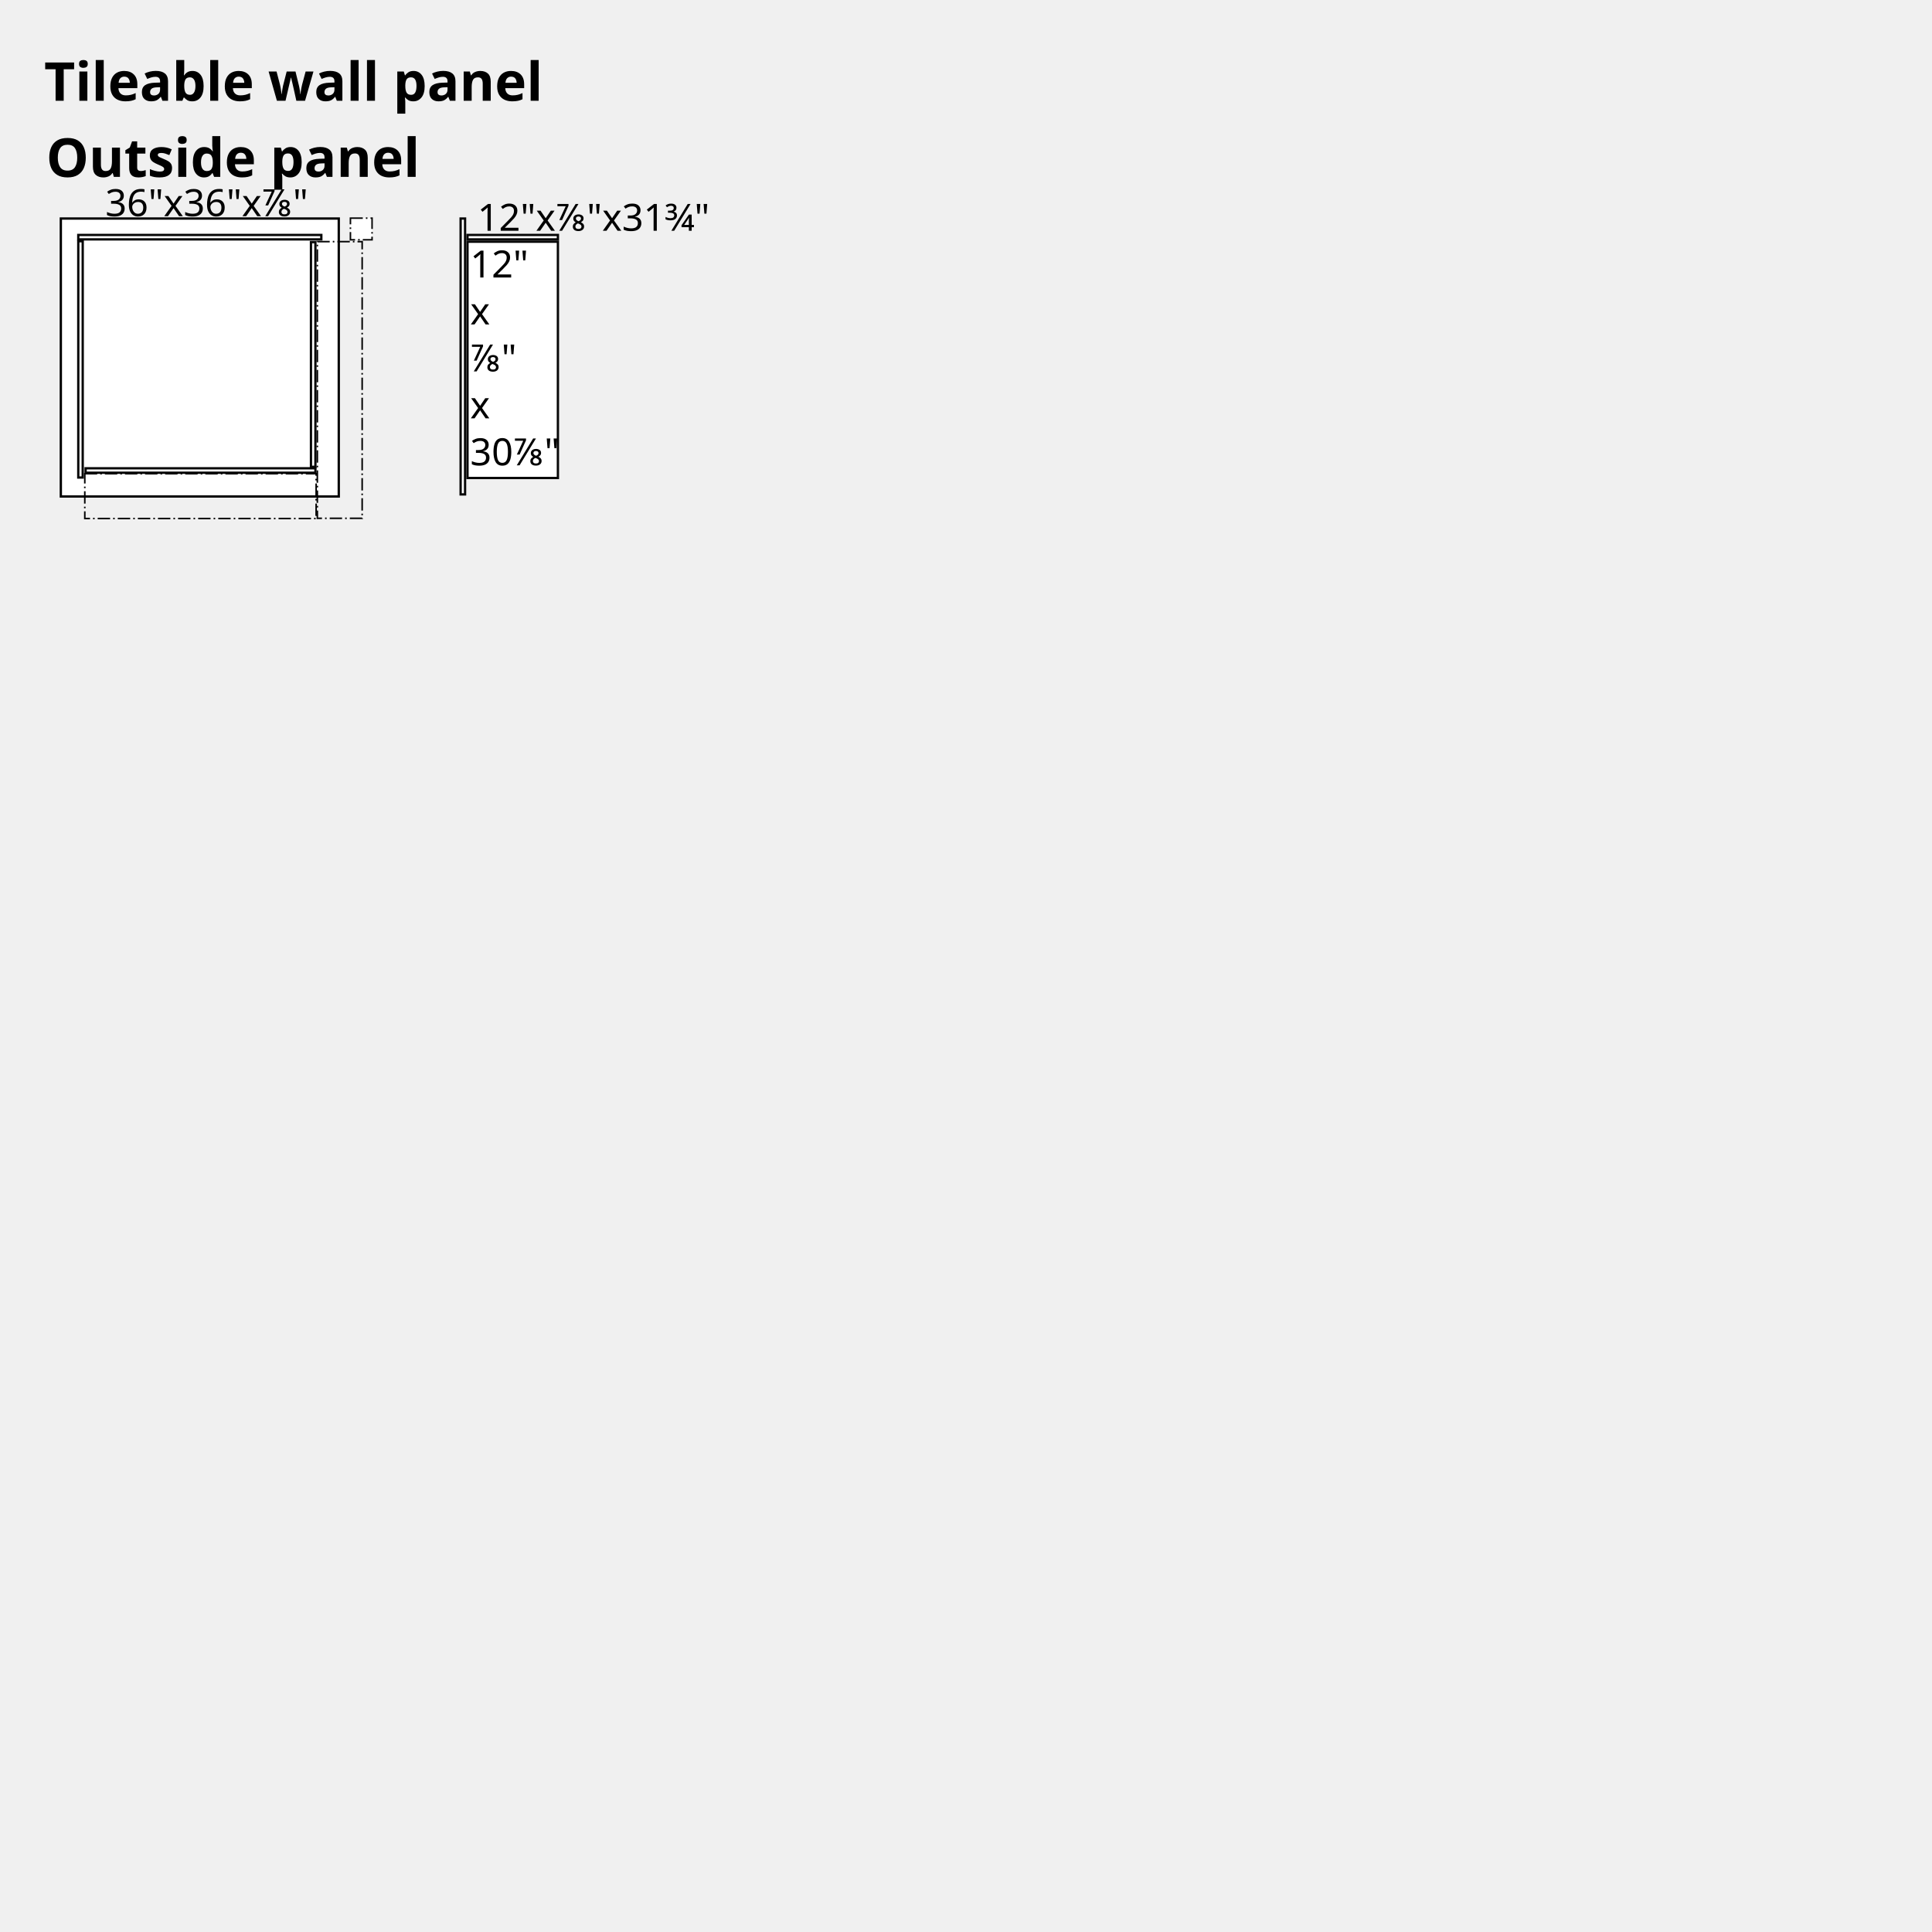
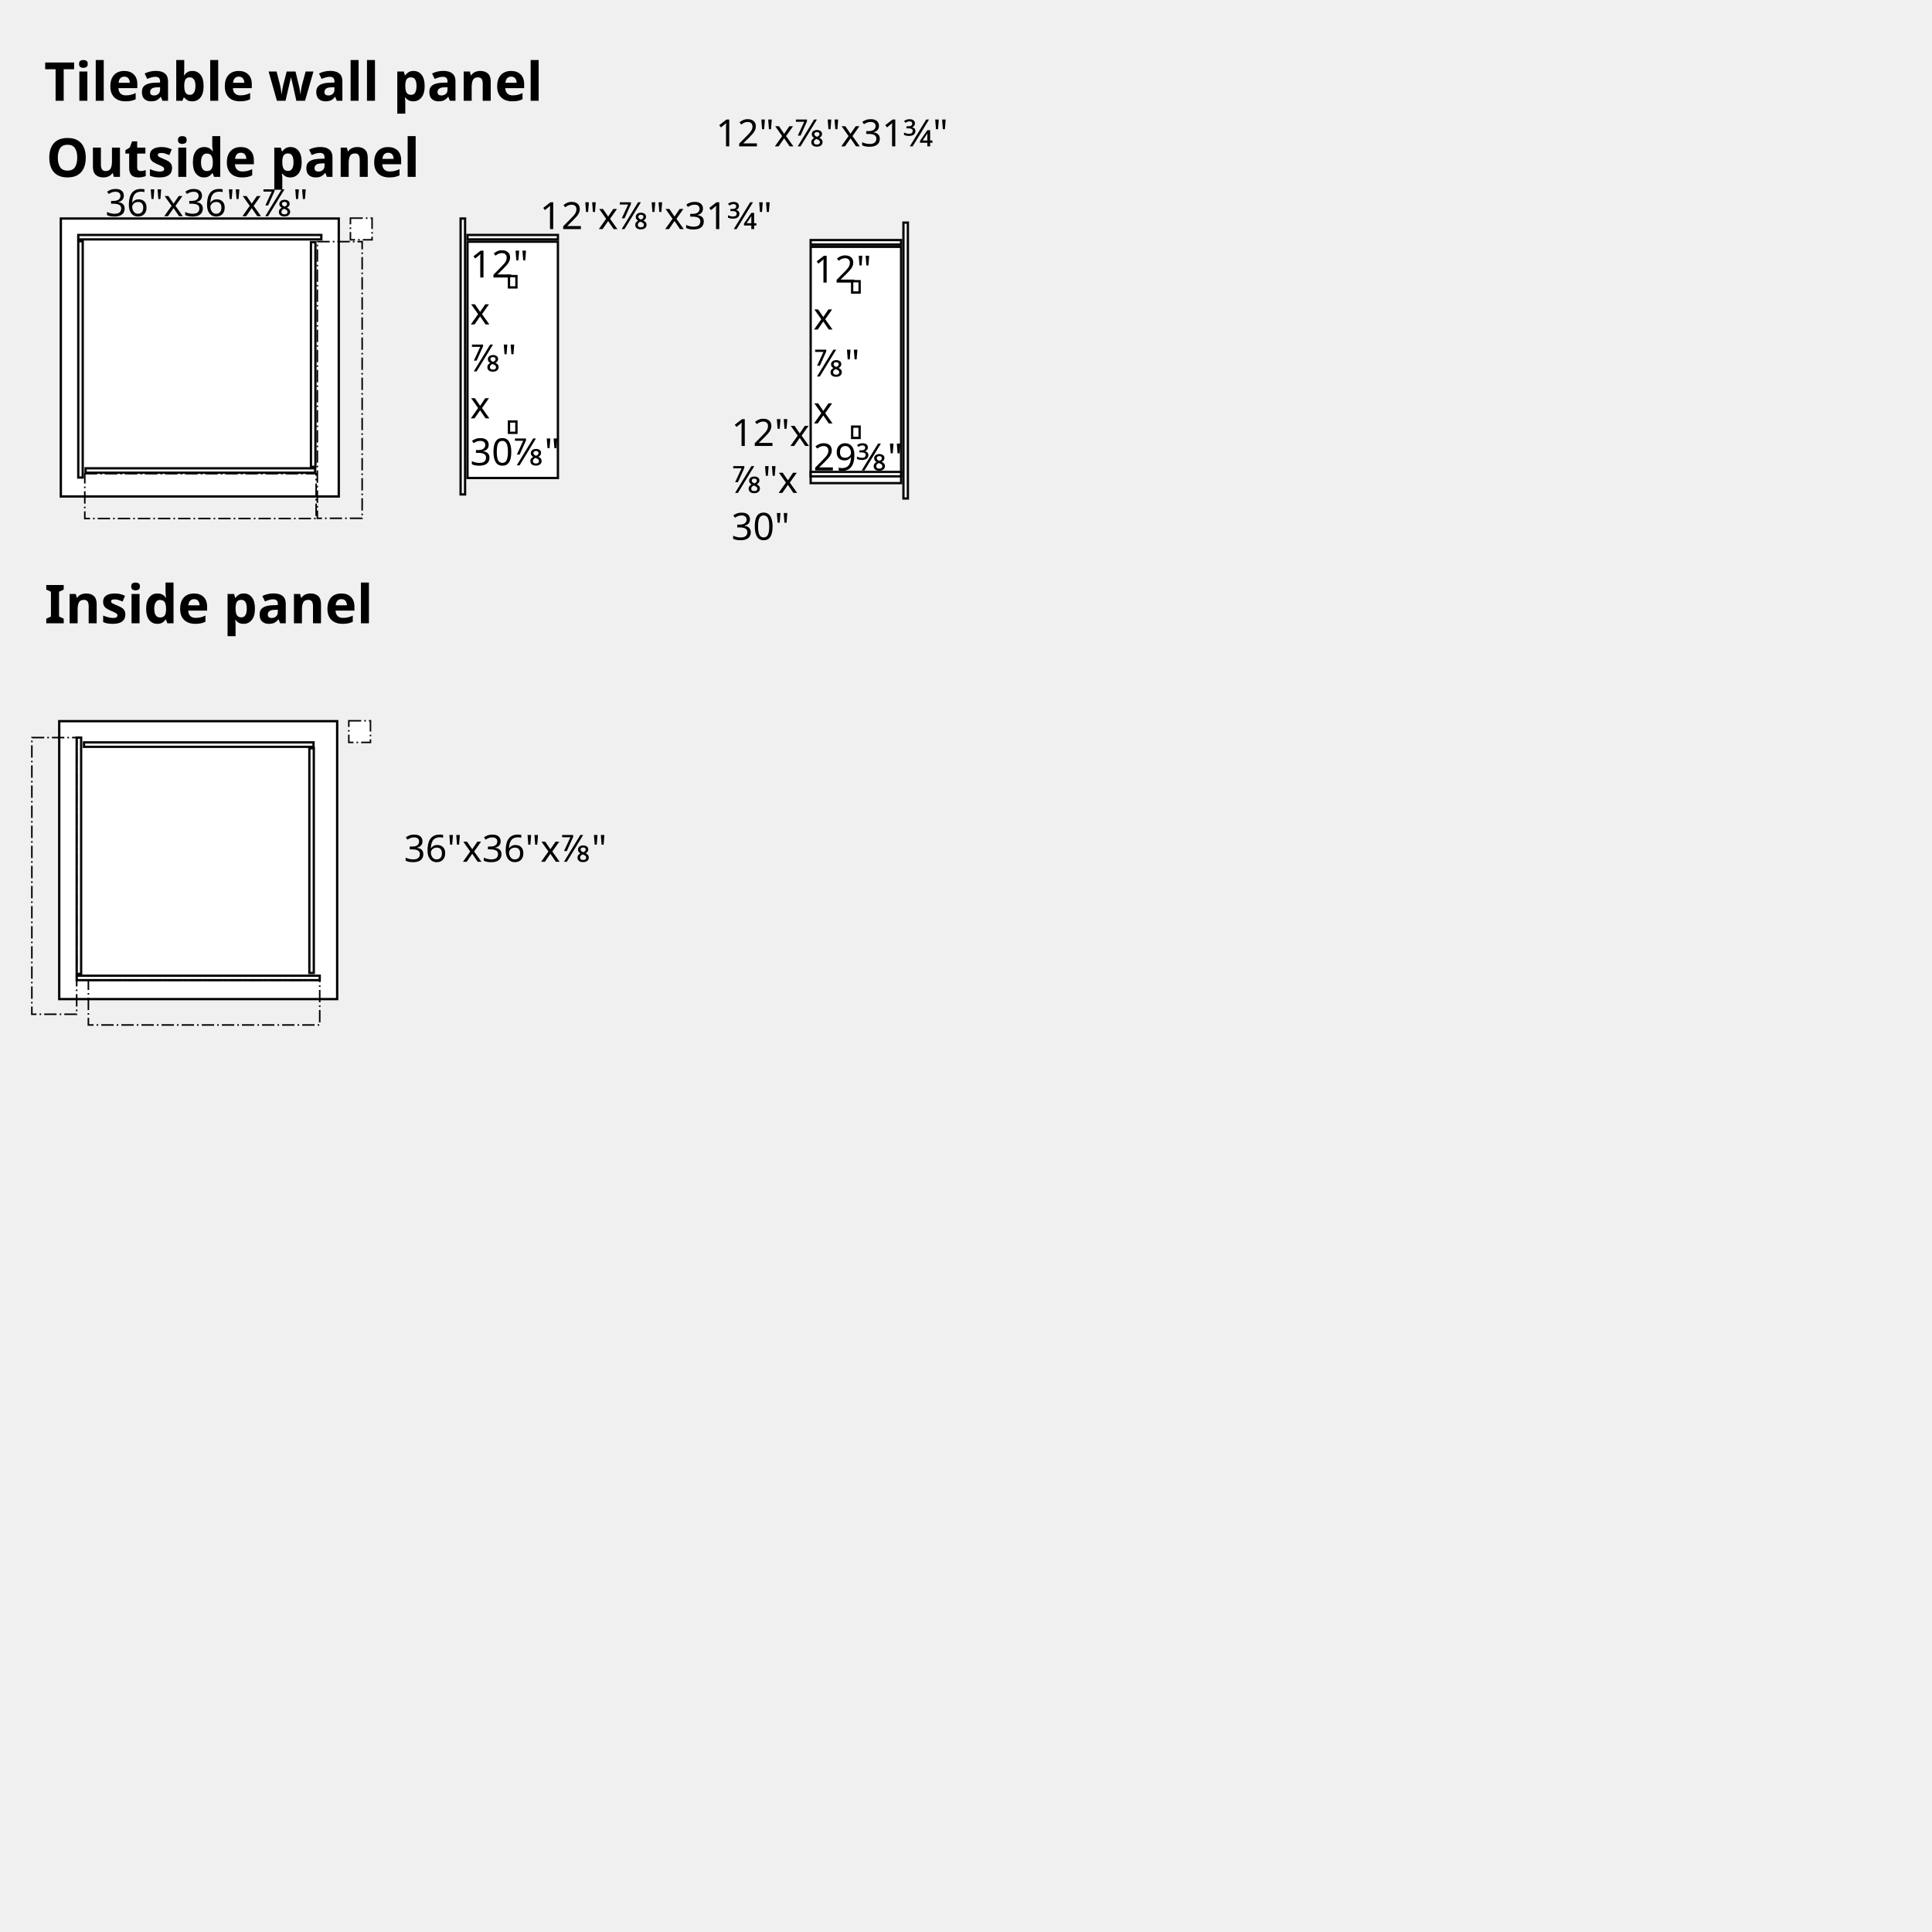
<svg xmlns="http://www.w3.org/2000/svg" width="250in" height="250in" viewBox="0 0 6350 6350" version="1.1" id="svg3530">
  <defs id="defs3524" />
  <g id="layer1" transform="translate(0,6053)">
    <text xml:space="preserve" style="font-style:normal;font-weight:normal;font-size:176.389px;line-height:125%;font-family:sans-serif;letter-spacing:0px;word-spacing:0px;fill:#000000;fill-opacity:1;stroke:none;stroke-width:0.265px;stroke-linecap:butt;stroke-linejoin:miter;stroke-opacity:1" x="144.986" y="-5721.721" id="text4134">
      <tspan id="tspan4132" x="144.986" y="-5721.721" style="font-weight:bold;font-size:176.389px;stroke-width:0.265px">Tileable wall panel</tspan>
    </text>
    <rect style="color:#31363b;clip-rule:nonzero;display:inline;overflow:visible;visibility:visible;opacity:1;isolation:auto;mix-blend-mode:normal;color-interpolation:sRGB;color-interpolation-filters:linearRGB;solid-color:#000000;solid-opacity:1;fill:#ffffff;fill-opacity:1;fill-rule:nonzero;stroke:#000000;stroke-width:7.62;stroke-linecap:butt;stroke-linejoin:miter;stroke-miterlimit:4;stroke-dasharray:none;stroke-dashoffset:0;stroke-opacity:1;color-rendering:auto;image-rendering:auto;shape-rendering:auto;text-rendering:auto;enable-background:accumulate" id="rect860-3-6" width="913.511" height="913.511" x="199.945" y="-5334.741" />
    <text xml:space="preserve" style="font-style:normal;font-weight:normal;font-size:176.389px;line-height:125%;font-family:sans-serif;letter-spacing:0px;word-spacing:0px;fill:#000000;fill-opacity:1;stroke:none;stroke-width:0.265px;stroke-linecap:butt;stroke-linejoin:miter;stroke-opacity:1" x="151.731" y="-5471.614" id="text4134-7">
      <tspan id="tspan4132-5" x="151.731" y="-5471.614" style="font-weight:bold;font-size:176.389px;stroke-width:0.265px">Outside panel</tspan>
    </text>
    <rect style="color:#31363b;clip-rule:nonzero;display:inline;overflow:visible;visibility:visible;opacity:0.97;isolation:auto;mix-blend-mode:normal;color-interpolation:sRGB;color-interpolation-filters:linearRGB;solid-color:#000000;solid-opacity:1;fill:#ffffff;fill-opacity:1;fill-rule:nonzero;stroke:#000000;stroke-width:7.62;stroke-linecap:butt;stroke-linejoin:miter;stroke-miterlimit:4;stroke-dasharray:none;stroke-dashoffset:0;stroke-opacity:1;color-rendering:auto;image-rendering:auto;shape-rendering:auto;text-rendering:auto;enable-background:accumulate" id="rect4827" width="798.83" height="14.605" x="257.285" y="-5280.766" />
    <rect style="color:#31363b;clip-rule:nonzero;display:inline;overflow:visible;visibility:visible;opacity:0.97;isolation:auto;mix-blend-mode:normal;color-interpolation:sRGB;color-interpolation-filters:linearRGB;solid-color:#000000;solid-opacity:1;fill:#ffffff;fill-opacity:1;fill-rule:nonzero;stroke:#000000;stroke-width:5.08;stroke-linecap:butt;stroke-linejoin:miter;stroke-miterlimit:4;stroke-dasharray:40.64, 10.16, 5.08, 10.16;stroke-dashoffset:0;stroke-opacity:1;color-rendering:auto;image-rendering:auto;shape-rendering:auto;text-rendering:auto;enable-background:accumulate" id="rect4827-9" width="71.12" height="71.12" x="1151.77" y="-5336.011" />
    <rect style="color:#31363b;clip-rule:nonzero;display:inline;overflow:visible;visibility:visible;opacity:0.97;isolation:auto;mix-blend-mode:normal;color-interpolation:sRGB;color-interpolation-filters:linearRGB;solid-color:#000000;solid-opacity:1;fill:#ffffff;fill-opacity:1;fill-rule:nonzero;stroke:#000000;stroke-width:7.62;stroke-linecap:butt;stroke-linejoin:miter;stroke-miterlimit:4;stroke-dasharray:none;stroke-dashoffset:0;stroke-opacity:1;color-rendering:auto;image-rendering:auto;shape-rendering:auto;text-rendering:auto;enable-background:accumulate" id="rect4827-7" width="14.605" height="776.605" x="-271.89" y="-5260.095" transform="scale(-1,1)" />
    <rect style="color:#31363b;clip-rule:nonzero;display:inline;overflow:visible;visibility:visible;opacity:1;isolation:auto;mix-blend-mode:normal;color-interpolation:sRGB;color-interpolation-filters:linearRGB;solid-color:#000000;solid-opacity:1;fill:none;fill-opacity:1;fill-rule:nonzero;stroke:#000000;stroke-width:5.08;stroke-linecap:butt;stroke-linejoin:miter;stroke-miterlimit:4;stroke-dasharray:40.64, 10.16, 5.08, 10.16;stroke-dashoffset:0;stroke-opacity:1;color-rendering:auto;image-rendering:auto;shape-rendering:auto;text-rendering:auto;enable-background:accumulate" id="rect4827-9-6" width="760.36" height="147.32" x="278.709" y="-4496.11" />
-     <rect style="color:#31363b;clip-rule:nonzero;display:inline;overflow:visible;visibility:visible;opacity:0.97;isolation:auto;mix-blend-mode:normal;color-interpolation:sRGB;color-interpolation-filters:linearRGB;solid-color:#000000;solid-opacity:1;fill:#ffffff;fill-opacity:1;fill-rule:nonzero;stroke:#000000;stroke-width:7.62;stroke-linecap:butt;stroke-linejoin:miter;stroke-miterlimit:4;stroke-dasharray:none;stroke-dashoffset:0;stroke-opacity:1;color-rendering:auto;image-rendering:auto;shape-rendering:auto;text-rendering:auto;enable-background:accumulate" id="rect4827-1" width="755.314" height="14.605" x="281.354" y="-4513.891" />
+     <rect style="color:#31363b;clip-rule:nonzero;display:inline;overflow:visible;visibility:visible;opacity:0.97;isolation:auto;mix-blend-mode:normal;color-interpolation:sRGB;color-interpolation-filters:linearRGB;solid-color:#000000;solid-opacity:1;fill:#ffffff;fill-opacity:1;fill-rule:nonzero;stroke:#000000;stroke-width:7.62;stroke-linecap:butt;stroke-linejoin:miter;stroke-miterlimit:4;stroke-dasharray:none;stroke-dashoffset:0;stroke-opacity:1;color-rendering:auto;image-rendering:auto;shape-rendering:auto;text-rendering:auto;enable-background:accumulate" id="rect4827-1" width="754.38" height="14.605" x="281.354" y="-4513.891" />
    <rect style="color:#31363b;clip-rule:nonzero;display:inline;overflow:visible;visibility:visible;opacity:1;isolation:auto;mix-blend-mode:normal;color-interpolation:sRGB;color-interpolation-filters:linearRGB;solid-color:#000000;solid-opacity:1;fill:none;fill-opacity:1;fill-rule:nonzero;stroke:#000000;stroke-width:5.08;stroke-linecap:butt;stroke-linejoin:miter;stroke-miterlimit:4;stroke-dasharray:40.64, 10.16, 5.08, 10.16;stroke-dashoffset:0;stroke-opacity:1;color-rendering:auto;image-rendering:auto;shape-rendering:auto;text-rendering:auto;enable-background:accumulate" id="rect4827-9-6-2" width="147.32" height="909.32" x="1043.019" y="-5258.814" />
-     <rect style="color:#31363b;clip-rule:nonzero;display:inline;overflow:visible;visibility:visible;opacity:0.97;isolation:auto;mix-blend-mode:normal;color-interpolation:sRGB;color-interpolation-filters:linearRGB;solid-color:#000000;solid-opacity:1;fill:#ffffff;fill-opacity:1;fill-rule:nonzero;stroke:#000000;stroke-width:7.62;stroke-linecap:butt;stroke-linejoin:miter;stroke-miterlimit:4;stroke-dasharray:none;stroke-dashoffset:0;stroke-opacity:1;color-rendering:auto;image-rendering:auto;shape-rendering:auto;text-rendering:auto;enable-background:accumulate" id="rect4827-7-3" width="14.605" height="738.571" x="-1036.668" y="-5257.226" transform="scale(-1,1)" />
+     <rect style="color:#31363b;clip-rule:nonzero;display:inline;overflow:visible;visibility:visible;opacity:0.97;isolation:auto;mix-blend-mode:normal;color-interpolation:sRGB;color-interpolation-filters:linearRGB;solid-color:#000000;solid-opacity:1;fill:#ffffff;fill-opacity:1;fill-rule:nonzero;stroke:#000000;stroke-width:7.62;stroke-linecap:butt;stroke-linejoin:miter;stroke-miterlimit:4;stroke-dasharray:none;stroke-dashoffset:0;stroke-opacity:1;color-rendering:auto;image-rendering:auto;shape-rendering:auto;text-rendering:auto;enable-background:accumulate" id="rect4827-7-3" width="14.605" height="738.505" x="-1036.668" y="-5257.159" transform="scale(-1,1)" />
    <rect style="color:#31363b;clip-rule:nonzero;display:inline;overflow:visible;visibility:visible;opacity:0.97;isolation:auto;mix-blend-mode:normal;color-interpolation:sRGB;color-interpolation-filters:linearRGB;solid-color:#000000;solid-opacity:1;fill:#ffffff;fill-opacity:1;fill-rule:nonzero;stroke:#000000;stroke-width:7.62;stroke-linecap:butt;stroke-linejoin:miter;stroke-miterlimit:4;stroke-dasharray:none;stroke-dashoffset:0;stroke-opacity:1;color-rendering:auto;image-rendering:auto;shape-rendering:auto;text-rendering:auto;enable-background:accumulate" id="rect4827-7-1" width="14.605" height="906.78" x="-1528.567" y="-5334.741" transform="scale(-1,1)" />
    <rect style="color:#31363b;clip-rule:nonzero;display:inline;overflow:visible;visibility:visible;opacity:0.97;isolation:auto;mix-blend-mode:normal;color-interpolation:sRGB;color-interpolation-filters:linearRGB;solid-color:#000000;solid-opacity:1;fill:#ffffff;fill-opacity:1;fill-rule:nonzero;stroke:#000000;stroke-width:7.62;stroke-linecap:butt;stroke-linejoin:miter;stroke-miterlimit:4;stroke-dasharray:none;stroke-dashoffset:0;stroke-opacity:1;color-rendering:auto;image-rendering:auto;shape-rendering:auto;text-rendering:auto;enable-background:accumulate" id="rect4827-7-3-9" width="297.18" height="776.605" x="-1833.702" y="-5258.541" transform="scale(-1,1)" />
    <rect style="color:#31363b;clip-rule:nonzero;display:inline;overflow:visible;visibility:visible;opacity:0.97;isolation:auto;mix-blend-mode:normal;color-interpolation:sRGB;color-interpolation-filters:linearRGB;solid-color:#000000;solid-opacity:1;fill:#ffffff;fill-opacity:1;fill-rule:nonzero;stroke:#000000;stroke-width:7.62;stroke-linecap:butt;stroke-linejoin:miter;stroke-miterlimit:4;stroke-dasharray:none;stroke-dashoffset:0;stroke-opacity:1;color-rendering:auto;image-rendering:auto;shape-rendering:auto;text-rendering:auto;enable-background:accumulate" id="rect4827-4" width="297.18" height="14.605" x="1536.522" y="-5280.766" />
    <text xml:space="preserve" style="font-style:normal;font-weight:normal;font-size:10.583px;line-height:125%;font-family:sans-serif;letter-spacing:0px;word-spacing:0px;fill:#000000;fill-opacity:1;stroke:none;stroke-width:0.265px;stroke-linecap:butt;stroke-linejoin:miter;stroke-opacity:1" x="346.114" y="-5342.554" id="text5014">
      <tspan x="346.114" y="-5342.554" style="font-size:123.472px;stroke-width:0.265px" id="tspan5016">36"x36"x⅞"</tspan>
    </text>
-     <text xml:space="preserve" style="font-style:normal;font-weight:normal;font-size:123.472px;line-height:125%;font-family:sans-serif;letter-spacing:0px;word-spacing:0px;fill:#000000;fill-opacity:1;stroke:none;stroke-width:0.265px;stroke-linecap:butt;stroke-linejoin:miter;stroke-opacity:1" x="1569.206" y="-5560.045" id="text5022">
-       <tspan id="tspan5020" x="1569.206" y="-5448.827" style="font-size:123.472px;stroke-width:0.265px" />
-       <tspan x="1569.206" y="-5294.486" style="font-size:123.472px;stroke-width:0.265px" id="tspan5024">12"x⅞"x31¾"</tspan>
+     <text xml:space="preserve" style="font-style:normal;font-weight:normal;font-size:123.472px;line-height:125%;font-family:sans-serif;letter-spacing:0px;word-spacing:0px;fill:#000000;fill-opacity:1;stroke:none;stroke-width:0.265px;stroke-linecap:butt;stroke-linejoin:miter;stroke-opacity:1" x="2404.089" y="-4852.869" id="text5022">
+       <tspan id="tspan5020" x="2404.089" y="-4741.651" style="font-size:123.472px;stroke-width:0.265px" />
+       <tspan x="2404.089" y="-4587.31" style="font-size:123.472px;stroke-width:0.265px" id="tspan5024">12"x</tspan>
+       <tspan x="2404.089" y="-4432.97" style="font-size:123.472px;stroke-width:0.265px" id="tspan968">⅞"x</tspan>
+       <tspan x="2404.089" y="-4278.63" style="font-size:123.472px;stroke-width:0.265px" id="tspan970">30"</tspan>
    </text>
    <text xml:space="preserve" style="font-style:normal;font-weight:normal;font-size:123.472px;line-height:125%;font-family:sans-serif;letter-spacing:0px;word-spacing:0px;fill:#000000;fill-opacity:1;stroke:none;stroke-width:0.265px;stroke-linecap:butt;stroke-linejoin:miter;stroke-opacity:1" x="1545.265" y="-5406.583" id="text5022-7">
      <tspan id="tspan5020-8" x="1545.265" y="-5295.365" style="font-size:123.472px;stroke-width:0.265px" />
      <tspan x="1545.265" y="-5141.025" style="font-size:123.472px;stroke-width:0.265px" id="tspan5024-4">12"</tspan>
      <tspan x="1545.265" y="-4986.685" style="font-size:123.472px;stroke-width:0.265px" id="tspan5047">x</tspan>
      <tspan x="1545.265" y="-4832.345" style="font-size:123.472px;stroke-width:0.265px" id="tspan5049">⅞"</tspan>
      <tspan x="1545.265" y="-4678.004" style="font-size:123.472px;stroke-width:0.265px" id="tspan5051">x</tspan>
      <tspan x="1545.265" y="-4523.664" style="font-size:123.472px;stroke-width:0.265px" id="tspan5053">30⅞"</tspan>
    </text>
+     <rect style="color:#31363b;clip-rule:nonzero;display:inline;overflow:visible;visibility:visible;opacity:1;isolation:auto;mix-blend-mode:normal;color-interpolation:sRGB;color-interpolation-filters:linearRGB;solid-color:#000000;solid-opacity:1;fill:#ffffff;fill-opacity:1;fill-rule:nonzero;stroke:#000000;stroke-width:7.62;stroke-linecap:butt;stroke-linejoin:miter;stroke-miterlimit:4;stroke-dasharray:none;stroke-dashoffset:0;stroke-opacity:1;color-rendering:auto;image-rendering:auto;shape-rendering:auto;text-rendering:auto;enable-background:accumulate" id="rect852-5" width="24.511" height="37.211" x="1672.856" y="-4667.66" />
+     <rect style="color:#31363b;clip-rule:nonzero;display:inline;overflow:visible;visibility:visible;opacity:1;isolation:auto;mix-blend-mode:normal;color-interpolation:sRGB;color-interpolation-filters:linearRGB;solid-color:#000000;solid-opacity:1;fill:#ffffff;fill-opacity:1;fill-rule:nonzero;stroke:#000000;stroke-width:7.62;stroke-linecap:butt;stroke-linejoin:miter;stroke-miterlimit:4;stroke-dasharray:none;stroke-dashoffset:0;stroke-opacity:1;color-rendering:auto;image-rendering:auto;shape-rendering:auto;text-rendering:auto;enable-background:accumulate" id="rect852-5-3" width="24.511" height="37.211" x="1672.856" y="-5145.564" />
+     <rect style="color:#31363b;clip-rule:nonzero;display:inline;overflow:visible;visibility:visible;opacity:0.97;isolation:auto;mix-blend-mode:normal;color-interpolation:sRGB;color-interpolation-filters:linearRGB;solid-color:#000000;solid-opacity:1;fill:#ffffff;fill-opacity:1;fill-rule:nonzero;stroke:#000000;stroke-width:7.62;stroke-linecap:butt;stroke-linejoin:miter;stroke-miterlimit:4;stroke-dasharray:none;stroke-dashoffset:0;stroke-opacity:1;color-rendering:auto;image-rendering:auto;shape-rendering:auto;text-rendering:auto;enable-background:accumulate" id="rect4827-7-1-6" width="14.605" height="906.78" x="-2983.956" y="-5321.367" transform="scale(-1,1)" />
+     <rect style="color:#31363b;clip-rule:nonzero;display:inline;overflow:visible;visibility:visible;opacity:0.97;isolation:auto;mix-blend-mode:normal;color-interpolation:sRGB;color-interpolation-filters:linearRGB;solid-color:#000000;solid-opacity:1;fill:#ffffff;fill-opacity:1;fill-rule:nonzero;stroke:#000000;stroke-width:7.62;stroke-linecap:butt;stroke-linejoin:miter;stroke-miterlimit:4;stroke-dasharray:none;stroke-dashoffset:0;stroke-opacity:1;color-rendering:auto;image-rendering:auto;shape-rendering:auto;text-rendering:auto;enable-background:accumulate" id="rect4827-7-3-9-7" width="297.18" height="776.605" x="-2961.669" y="-5241.725" transform="scale(-1,1)" />
+     <rect style="color:#31363b;clip-rule:nonzero;display:inline;overflow:visible;visibility:visible;opacity:0.97;isolation:auto;mix-blend-mode:normal;color-interpolation:sRGB;color-interpolation-filters:linearRGB;solid-color:#000000;solid-opacity:1;fill:#ffffff;fill-opacity:1;fill-rule:nonzero;stroke:#000000;stroke-width:7.62;stroke-linecap:butt;stroke-linejoin:miter;stroke-miterlimit:4;stroke-dasharray:none;stroke-dashoffset:0;stroke-opacity:1;color-rendering:auto;image-rendering:auto;shape-rendering:auto;text-rendering:auto;enable-background:accumulate" id="rect4827-4-5" width="297.18" height="14.605" x="2664.489" y="-5263.95" />
+     <text xml:space="preserve" style="font-style:normal;font-weight:normal;font-size:123.472px;line-height:125%;font-family:sans-serif;letter-spacing:0px;word-spacing:0px;fill:#000000;fill-opacity:1;stroke:none;stroke-width:0.265px;stroke-linecap:butt;stroke-linejoin:miter;stroke-opacity:1" x="2353.003" y="-5837.495" id="text5022-3">
+       <tspan id="tspan5020-5" x="2353.003" y="-5726.276" style="font-size:123.472px;stroke-width:0.265px" />
+       <tspan x="2353.003" y="-5571.936" style="font-size:123.472px;stroke-width:0.265px" id="tspan5024-6">12"x⅞"x31¾"</tspan>
+     </text>
+     <text xml:space="preserve" style="font-style:normal;font-weight:normal;font-size:123.472px;line-height:125%;font-family:sans-serif;letter-spacing:0px;word-spacing:0px;fill:#000000;fill-opacity:1;stroke:none;stroke-width:0.265px;stroke-linecap:butt;stroke-linejoin:miter;stroke-opacity:1" x="2673.233" y="-5389.768" id="text5022-7-2">
+       <tspan id="tspan5020-8-9" x="2673.233" y="-5278.549" style="font-size:123.472px;stroke-width:0.265px" />
+       <tspan x="2673.233" y="-5124.209" style="font-size:123.472px;stroke-width:0.265px" id="tspan5024-4-1">12"</tspan>
+       <tspan x="2673.233" y="-4969.869" style="font-size:123.472px;stroke-width:0.265px" id="tspan5047-2">x</tspan>
+       <tspan x="2673.233" y="-4815.529" style="font-size:123.472px;stroke-width:0.265px" id="tspan5049-7">⅞"</tspan>
+       <tspan x="2673.233" y="-4661.189" style="font-size:123.472px;stroke-width:0.265px" id="tspan5051-0">x</tspan>
+       <tspan x="2673.233" y="-4506.848" style="font-size:123.472px;stroke-width:0.265px" id="tspan5053-9">29⅜"</tspan>
+     </text>
+     <rect style="color:#31363b;clip-rule:nonzero;display:inline;overflow:visible;visibility:visible;opacity:1;isolation:auto;mix-blend-mode:normal;color-interpolation:sRGB;color-interpolation-filters:linearRGB;solid-color:#000000;solid-opacity:1;fill:#ffffff;fill-opacity:1;fill-rule:nonzero;stroke:#000000;stroke-width:7.62;stroke-linecap:butt;stroke-linejoin:miter;stroke-miterlimit:4;stroke-dasharray:none;stroke-dashoffset:0;stroke-opacity:1;color-rendering:auto;image-rendering:auto;shape-rendering:auto;text-rendering:auto;enable-background:accumulate" id="rect852-5-36" width="24.511" height="37.211" x="2800.823" y="-4650.844" />
+     <rect style="color:#31363b;clip-rule:nonzero;display:inline;overflow:visible;visibility:visible;opacity:1;isolation:auto;mix-blend-mode:normal;color-interpolation:sRGB;color-interpolation-filters:linearRGB;solid-color:#000000;solid-opacity:1;fill:#ffffff;fill-opacity:1;fill-rule:nonzero;stroke:#000000;stroke-width:7.62;stroke-linecap:butt;stroke-linejoin:miter;stroke-miterlimit:4;stroke-dasharray:none;stroke-dashoffset:0;stroke-opacity:1;color-rendering:auto;image-rendering:auto;shape-rendering:auto;text-rendering:auto;enable-background:accumulate" id="rect852-5-3-0" width="24.511" height="37.211" x="2800.823" y="-5128.748" />
+     <rect style="color:#31363b;clip-rule:nonzero;display:inline;overflow:visible;visibility:visible;opacity:0.97;isolation:auto;mix-blend-mode:normal;color-interpolation:sRGB;color-interpolation-filters:linearRGB;solid-color:#000000;solid-opacity:1;fill:#ffffff;fill-opacity:1;fill-rule:nonzero;stroke:#000000;stroke-width:7.62;stroke-linecap:butt;stroke-linejoin:miter;stroke-miterlimit:4;stroke-dasharray:none;stroke-dashoffset:0;stroke-opacity:1;color-rendering:auto;image-rendering:auto;shape-rendering:auto;text-rendering:auto;enable-background:accumulate" id="rect4827-4-5-6-2" width="297.18" height="14.605" x="2664.433" y="-4501.93" />
+     <text xml:space="preserve" style="font-style:normal;font-weight:normal;font-size:123.472px;line-height:125%;font-family:sans-serif;letter-spacing:0px;word-spacing:0px;fill:#000000;fill-opacity:1;stroke:none;stroke-width:0.265px;stroke-linecap:butt;stroke-linejoin:miter;stroke-opacity:1" x="1774.449" y="-5565.609" id="text5022-6">
+       <tspan id="tspan5020-1" x="1774.449" y="-5454.391" style="font-size:123.472px;stroke-width:0.265px" />
+       <tspan x="1774.449" y="-5300.05" style="font-size:123.472px;stroke-width:0.265px" id="tspan5024-8">12"x⅞"x31¾"</tspan>
+     </text>
+     <rect style="color:#31363b;clip-rule:nonzero;display:inline;overflow:visible;visibility:visible;opacity:1;isolation:auto;mix-blend-mode:normal;color-interpolation:sRGB;color-interpolation-filters:linearRGB;solid-color:#000000;solid-opacity:1;fill:#ffffff;fill-opacity:1;fill-rule:nonzero;stroke:#000000;stroke-width:7.62;stroke-linecap:butt;stroke-linejoin:miter;stroke-miterlimit:4;stroke-dasharray:none;stroke-dashoffset:0;stroke-opacity:1;color-rendering:auto;image-rendering:auto;shape-rendering:auto;text-rendering:auto;enable-background:accumulate" id="rect860-3-6-7" width="913.511" height="913.511" x="194.678" y="-3682.729" />
+     <text xml:space="preserve" style="font-style:normal;font-weight:normal;font-size:176.389px;line-height:125%;font-family:sans-serif;letter-spacing:0px;word-spacing:0px;fill:#000000;fill-opacity:1;stroke:none;stroke-width:0.265px;stroke-linecap:butt;stroke-linejoin:miter;stroke-opacity:1" x="146.464" y="-4004.353" id="text4134-7-9">
+       <tspan id="tspan4132-5-2" x="146.464" y="-4004.353" style="font-weight:bold;font-size:176.389px;stroke-width:0.265px">Inside panel</tspan>
+     </text>
+     <rect style="color:#31363b;clip-rule:nonzero;display:inline;overflow:visible;visibility:visible;opacity:0.97;isolation:auto;mix-blend-mode:normal;color-interpolation:sRGB;color-interpolation-filters:linearRGB;solid-color:#000000;solid-opacity:1;fill:#ffffff;fill-opacity:1;fill-rule:nonzero;stroke:#000000;stroke-width:7.62;stroke-linecap:butt;stroke-linejoin:miter;stroke-miterlimit:4;stroke-dasharray:none;stroke-dashoffset:0;stroke-opacity:1;color-rendering:auto;image-rendering:auto;shape-rendering:auto;text-rendering:auto;enable-background:accumulate" id="rect4827-0" width="798.83" height="14.605" x="252.019" y="2831.479" transform="scale(1,-1)" />
+     <rect style="color:#31363b;clip-rule:nonzero;display:inline;overflow:visible;visibility:visible;opacity:0.97;isolation:auto;mix-blend-mode:normal;color-interpolation:sRGB;color-interpolation-filters:linearRGB;solid-color:#000000;solid-opacity:1;fill:#ffffff;fill-opacity:1;fill-rule:nonzero;stroke:#000000;stroke-width:5.08;stroke-linecap:butt;stroke-linejoin:miter;stroke-miterlimit:4;stroke-dasharray:40.64, 10.16, 5.08, 10.16;stroke-dashoffset:0;stroke-opacity:1;color-rendering:auto;image-rendering:auto;shape-rendering:auto;text-rendering:auto;enable-background:accumulate" id="rect4827-9-2" width="71.12" height="71.12" x="1146.504" y="-3683.999" />
+     <rect style="color:#31363b;clip-rule:nonzero;display:inline;overflow:visible;visibility:visible;opacity:0.97;isolation:auto;mix-blend-mode:normal;color-interpolation:sRGB;color-interpolation-filters:linearRGB;solid-color:#000000;solid-opacity:1;fill:#ffffff;fill-opacity:1;fill-rule:nonzero;stroke:#000000;stroke-width:7.62;stroke-linecap:butt;stroke-linejoin:miter;stroke-miterlimit:4;stroke-dasharray:none;stroke-dashoffset:0;stroke-opacity:1;color-rendering:auto;image-rendering:auto;shape-rendering:auto;text-rendering:auto;enable-background:accumulate" id="rect4827-7-37" width="14.605" height="776.605" x="-266.624" y="2852.149" transform="scale(-1)" />
+     <rect style="color:#31363b;clip-rule:nonzero;display:inline;overflow:visible;visibility:visible;opacity:1;isolation:auto;mix-blend-mode:normal;color-interpolation:sRGB;color-interpolation-filters:linearRGB;solid-color:#000000;solid-opacity:1;fill:none;fill-opacity:1;fill-rule:nonzero;stroke:#000000;stroke-width:5.08;stroke-linecap:butt;stroke-linejoin:miter;stroke-miterlimit:4;stroke-dasharray:40.64, 10.16, 5.08, 10.16;stroke-dashoffset:0;stroke-opacity:1;color-rendering:auto;image-rendering:auto;shape-rendering:auto;text-rendering:auto;enable-background:accumulate" id="rect4827-9-6-5" width="760.36" height="147.32" x="290.489" y="-2831.479" />
+     <rect style="color:#31363b;clip-rule:nonzero;display:inline;overflow:visible;visibility:visible;opacity:0.97;isolation:auto;mix-blend-mode:normal;color-interpolation:sRGB;color-interpolation-filters:linearRGB;solid-color:#000000;solid-opacity:1;fill:#ffffff;fill-opacity:1;fill-rule:nonzero;stroke:#000000;stroke-width:7.62;stroke-linecap:butt;stroke-linejoin:miter;stroke-miterlimit:4;stroke-dasharray:none;stroke-dashoffset:0;stroke-opacity:1;color-rendering:auto;image-rendering:auto;shape-rendering:auto;text-rendering:auto;enable-background:accumulate" id="rect4827-1-9" width="754.38" height="14.605" x="276.088" y="3598.354" transform="scale(1,-1)" />
+     <rect style="color:#31363b;clip-rule:nonzero;display:inline;overflow:visible;visibility:visible;opacity:1;isolation:auto;mix-blend-mode:normal;color-interpolation:sRGB;color-interpolation-filters:linearRGB;solid-color:#000000;solid-opacity:1;fill:none;fill-opacity:1;fill-rule:nonzero;stroke:#000000;stroke-width:5.08;stroke-linecap:butt;stroke-linejoin:miter;stroke-miterlimit:4;stroke-dasharray:40.64, 10.16, 5.08, 10.16;stroke-dashoffset:0;stroke-opacity:1;color-rendering:auto;image-rendering:auto;shape-rendering:auto;text-rendering:auto;enable-background:accumulate" id="rect4827-9-6-2-2" width="147.32" height="909.32" x="104.698" y="-3628.754" />
+     <rect style="color:#31363b;clip-rule:nonzero;display:inline;overflow:visible;visibility:visible;opacity:0.97;isolation:auto;mix-blend-mode:normal;color-interpolation:sRGB;color-interpolation-filters:linearRGB;solid-color:#000000;solid-opacity:1;fill:#ffffff;fill-opacity:1;fill-rule:nonzero;stroke:#000000;stroke-width:7.62;stroke-linecap:butt;stroke-linejoin:miter;stroke-miterlimit:4;stroke-dasharray:none;stroke-dashoffset:0;stroke-opacity:1;color-rendering:auto;image-rendering:auto;shape-rendering:auto;text-rendering:auto;enable-background:accumulate" id="rect4827-7-3-2" width="14.605" height="738.505" x="-1031.402" y="2855.085" transform="scale(-1)" />
+     <text xml:space="preserve" style="font-style:normal;font-weight:normal;font-size:10.583px;line-height:125%;font-family:sans-serif;letter-spacing:0px;word-spacing:0px;fill:#000000;fill-opacity:1;stroke:none;stroke-width:0.265px;stroke-linecap:butt;stroke-linejoin:miter;stroke-opacity:1" x="1327.74" y="-3220.482" id="text5014-8">
+       <tspan x="1327.74" y="-3220.482" style="font-size:123.472px;stroke-width:0.265px" id="tspan5016-9">36"x36"x⅞"</tspan>
+     </text>
  </g>
</svg>
